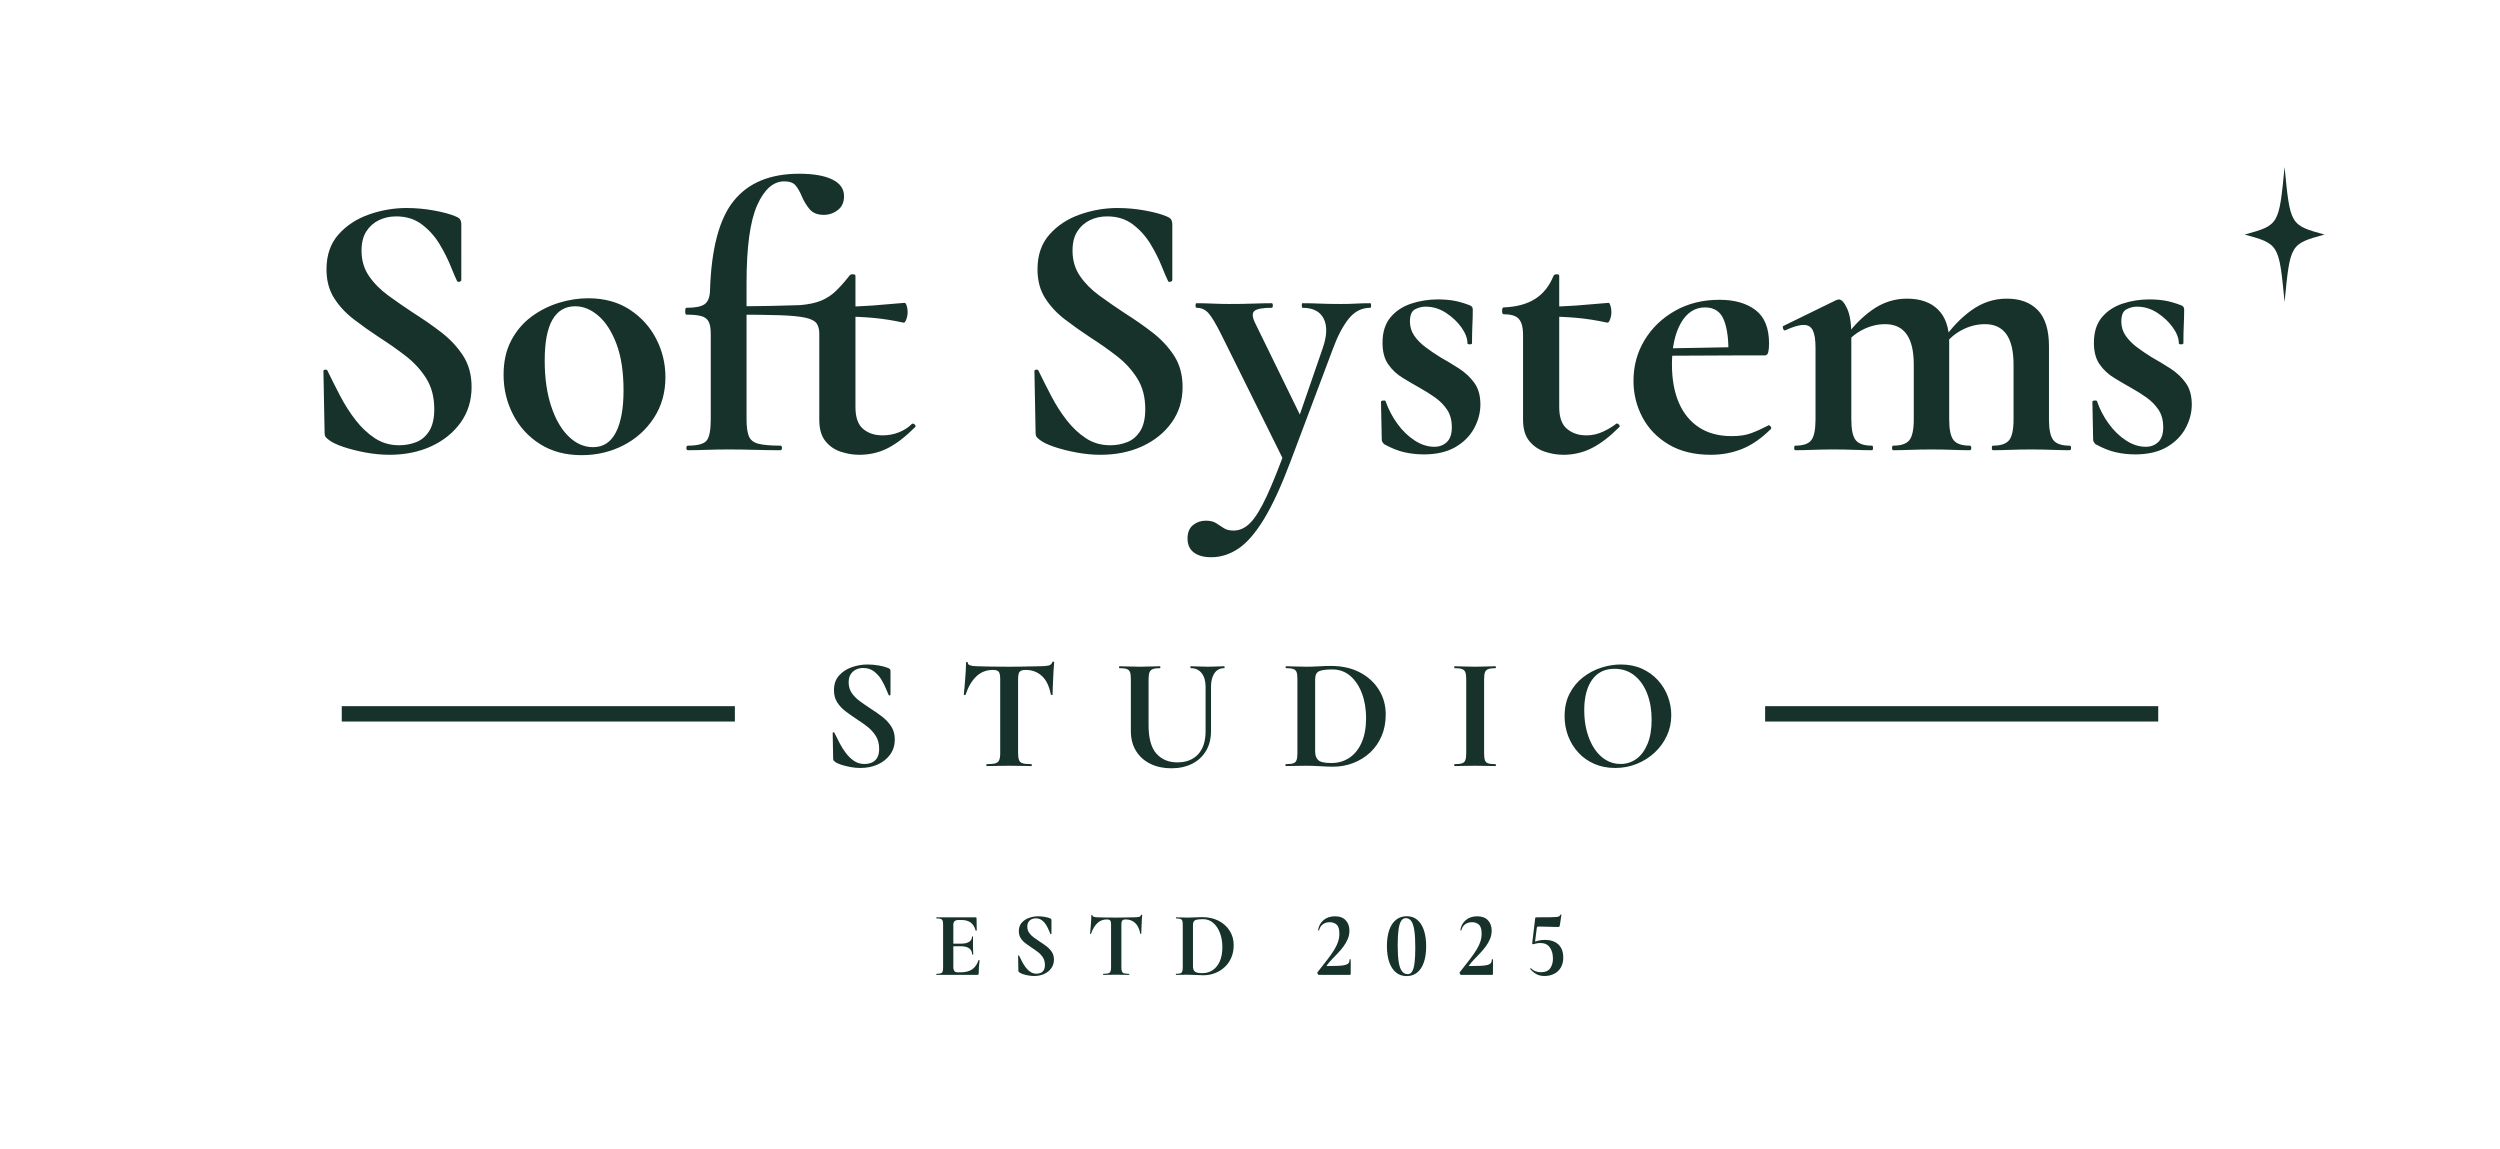
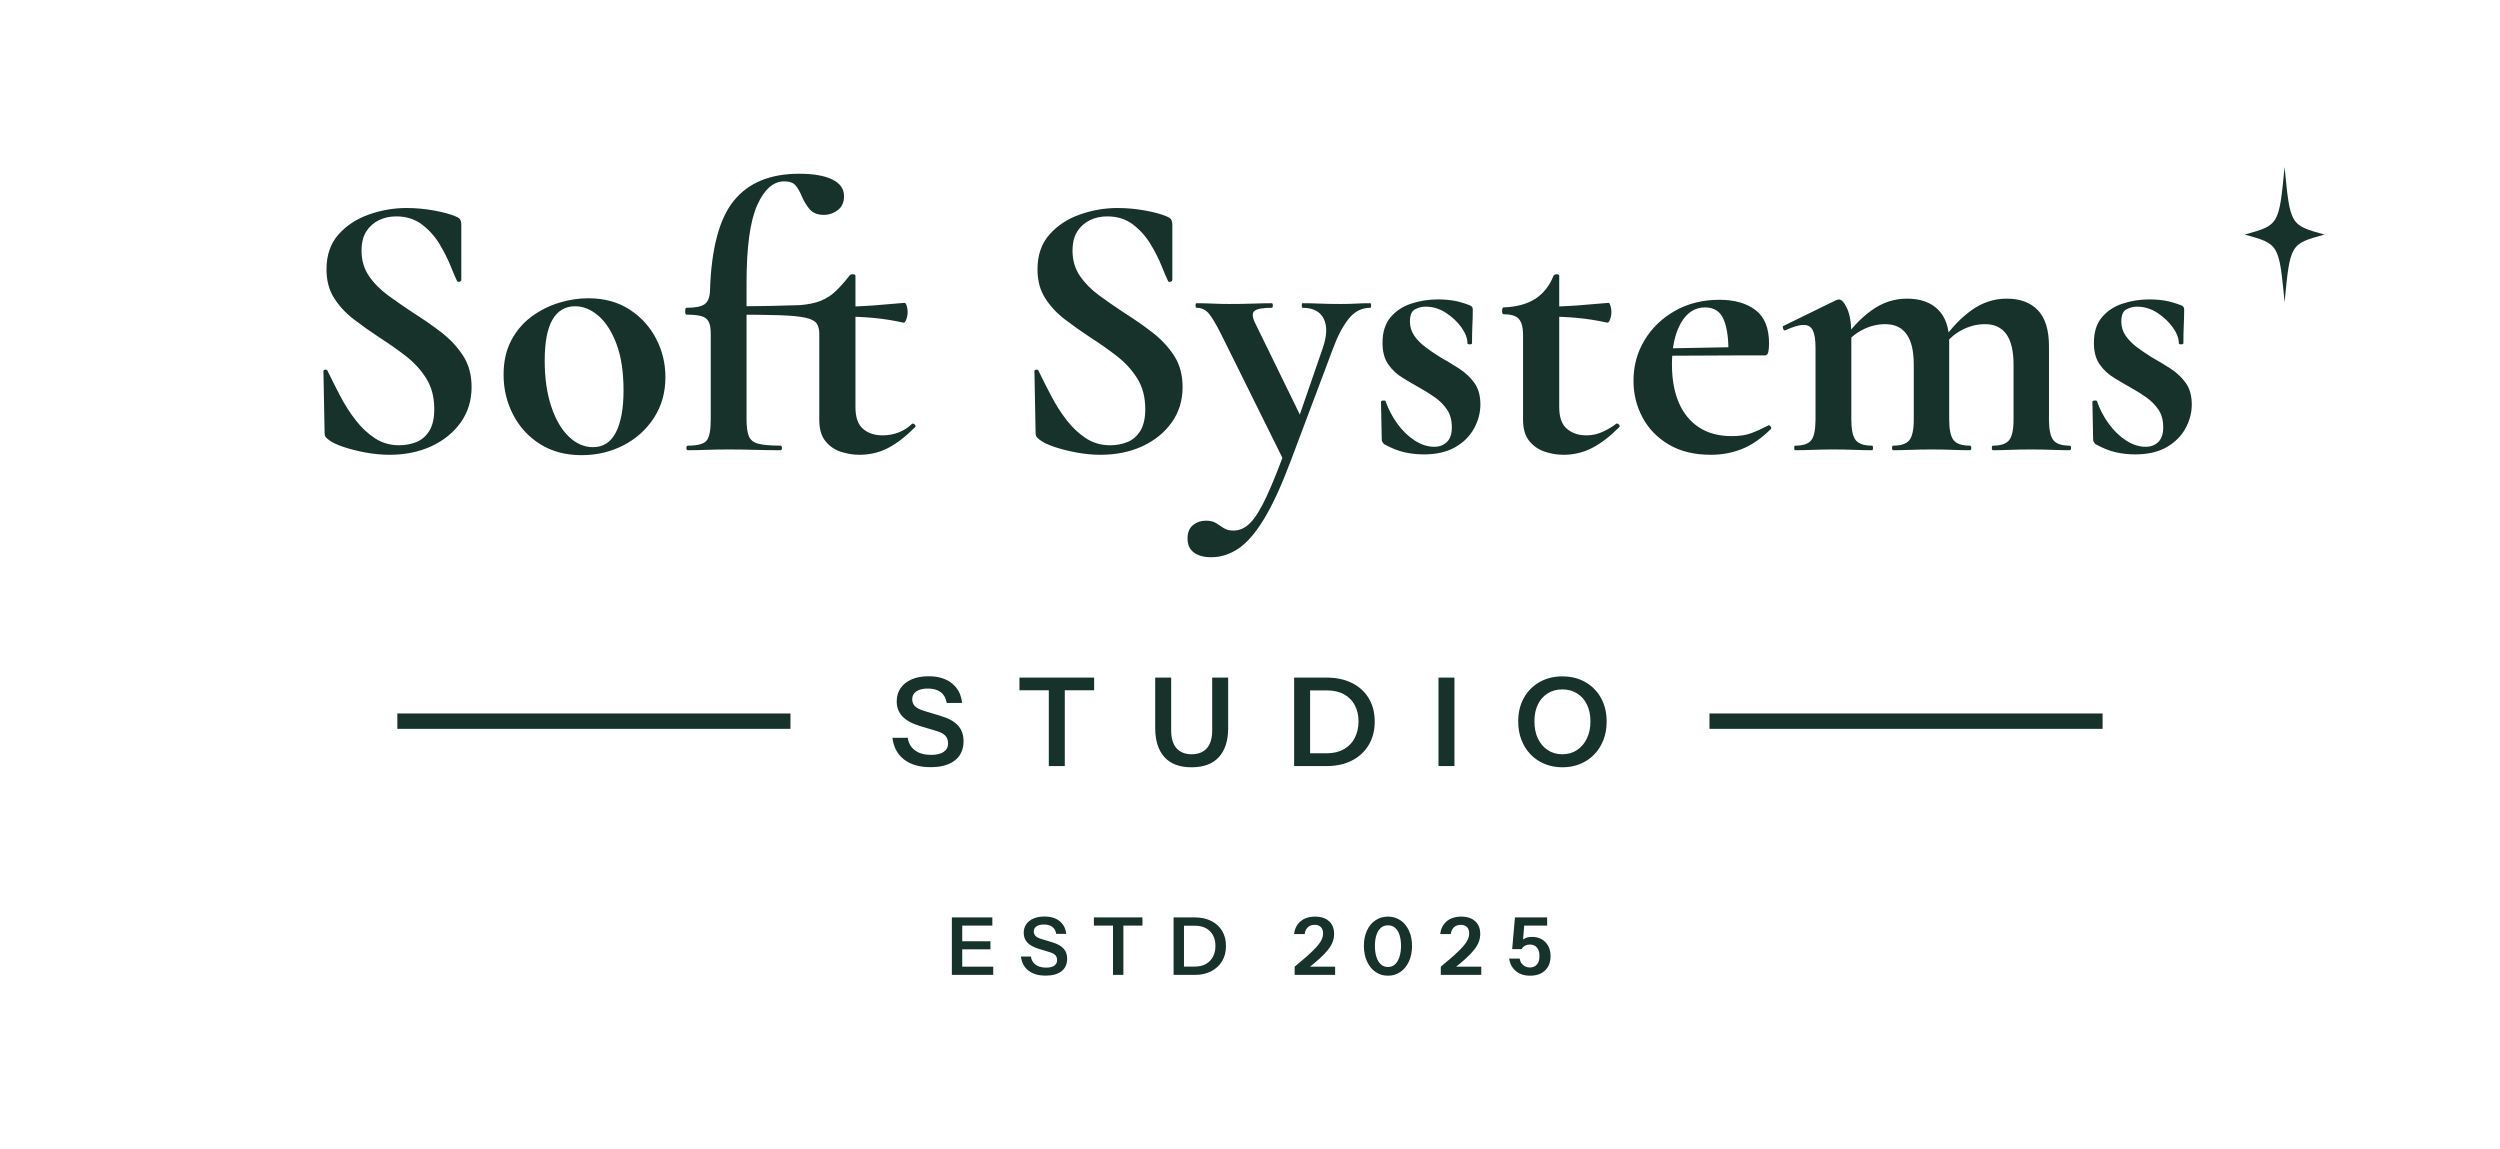
<svg xmlns="http://www.w3.org/2000/svg" viewBox="0 0 407.01 186.57" width="407" height="187" role="img" aria-label="Soft Systems Studio, established 2025">
  <path transform="translate(48.07 73.08)" d="M10.788 -32.488Q10.788 -30.132 11.997 -28.365Q13.206 -26.598 15.159 -25.172Q17.112 -23.746 19.282 -22.32Q21.638 -20.832 23.777 -19.189Q25.916 -17.546 27.311 -15.407Q28.706 -13.268 28.706 -10.292Q28.706 -7.006 26.939 -4.526Q25.172 -2.046 22.165 -0.651Q19.158 0.744 15.314 0.744Q13.454 0.744 11.439 0.372Q9.424 0.0 7.781 -0.558Q6.138 -1.116 5.394 -1.736Q5.146 -1.922 4.96 -2.139Q4.774 -2.356 4.774 -2.914L4.588 -12.772Q4.526 -13.082 4.867 -13.113Q5.208 -13.144 5.27 -12.896Q6.2 -10.974 7.316 -8.835Q8.432 -6.696 9.827 -4.898Q11.222 -3.1 12.958 -1.953Q14.694 -0.806 16.926 -0.806Q18.352 -0.806 19.654 -1.302Q20.956 -1.798 21.793 -3.1Q22.63 -4.402 22.63 -6.696Q22.63 -9.61 21.328 -11.687Q20.026 -13.764 17.98 -15.345Q15.934 -16.926 13.702 -18.352Q11.532 -19.778 9.548 -21.297Q7.564 -22.816 6.324 -24.769Q5.084 -26.722 5.084 -29.45Q5.084 -32.922 7.037 -35.123Q8.99 -37.324 11.997 -38.378Q15.004 -39.432 18.104 -39.432Q20.336 -39.432 22.568 -39.029Q24.8 -38.626 26.102 -38.068Q26.722 -37.82 26.877 -37.51Q27.032 -37.2 27.032 -36.828V-27.714Q27.032 -27.528 26.753 -27.435Q26.474 -27.342 26.35 -27.528Q25.978 -28.272 25.296 -29.977Q24.614 -31.682 23.498 -33.542Q22.382 -35.402 20.646 -36.735Q18.91 -38.068 16.43 -38.068Q14.88 -38.068 13.609 -37.448Q12.338 -36.828 11.563 -35.619Q10.788 -34.41 10.788 -32.488ZM46.624 0.806Q42.718 0.806 39.866 -0.992Q37.014 -2.79 35.464 -5.797Q33.914 -8.804 33.914 -12.276Q33.914 -15.5 35.154 -17.856Q36.394 -20.212 38.44 -21.731Q40.486 -23.25 42.904 -23.994Q45.322 -24.738 47.678 -24.738Q51.646 -24.738 54.467 -22.878Q57.288 -21.018 58.776 -18.104Q60.264 -15.19 60.264 -11.904Q60.264 -8.122 58.373 -5.239Q56.482 -2.356 53.382 -0.775Q50.282 0.806 46.624 0.806ZM48.484 -0.496Q50.964 -0.496 52.204 -2.914Q53.444 -5.332 53.444 -9.734Q53.444 -14.26 52.297 -17.298Q51.15 -20.336 49.352 -21.886Q47.554 -23.436 45.57 -23.436Q43.152 -23.436 41.881 -21.266Q40.61 -19.096 40.61 -14.57Q40.61 -10.354 41.664 -7.161Q42.718 -3.968 44.516 -2.232Q46.314 -0.496 48.484 -0.496ZM63.922 0.0Q63.674 0.0 63.674 -0.372Q63.674 -0.744 63.922 -0.744Q66.278 -0.744 66.96 -1.55Q67.642 -2.356 67.642 -5.022V-18.972Q67.642 -20.336 67.27 -20.987Q66.898 -21.638 66.03 -21.855Q65.162 -22.072 63.674 -22.072Q63.488 -22.072 63.488 -22.63Q63.488 -23.188 63.674 -23.188Q65.844 -23.188 66.65 -23.777Q67.456 -24.366 67.518 -25.916Q67.828 -36.208 71.393 -40.61Q74.958 -45.012 82.026 -45.012Q85.498 -45.012 87.42 -44.082Q89.342 -43.152 89.342 -41.354Q89.342 -39.866 88.319 -39.091Q87.296 -38.316 86.056 -38.316Q84.506 -38.316 83.731 -39.246Q82.956 -40.176 82.46 -41.354Q82.026 -42.408 81.468 -43.09Q80.91 -43.772 79.608 -43.772Q76.942 -43.772 75.206 -39.897Q73.47 -36.022 73.47 -27.218V-5.022Q73.47 -3.224 73.842 -2.294Q74.214 -1.364 75.392 -1.054Q76.57 -0.744 78.988 -0.744Q79.236 -0.744 79.236 -0.372Q79.236 0.0 78.988 0.0Q76.818 0.0 74.741 -0.062Q72.664 -0.124 70.494 -0.124Q68.696 -0.124 66.991 -0.062Q65.286 0.0 63.922 0.0ZM91.822 0.744Q90.334 0.744 88.815 0.248Q87.296 -0.248 86.304 -1.488Q85.312 -2.728 85.312 -4.96V-18.972Q85.312 -20.026 84.878 -20.646Q84.444 -21.266 83.049 -21.576Q81.654 -21.886 78.833 -21.979Q76.012 -22.072 71.238 -22.072V-23.436Q74.524 -23.436 77.593 -23.498Q80.662 -23.56 82.212 -23.622Q84.32 -23.808 85.653 -24.366Q86.986 -24.924 88.04 -25.947Q89.094 -26.97 90.21 -28.396Q90.334 -28.644 90.768 -28.644Q91.202 -28.644 91.202 -28.396V-7.006Q91.202 -4.526 92.442 -3.472Q93.682 -2.418 95.604 -2.418Q97.03 -2.418 98.27 -2.914Q99.51 -3.41 100.316 -4.216Q100.564 -4.464 100.843 -4.185Q101.122 -3.906 100.874 -3.72Q98.58 -1.426 96.472 -0.341Q94.364 0.744 91.822 0.744ZM99.014 -20.77Q96.472 -21.328 94.085 -21.545Q91.698 -21.762 89.032 -21.762V-23.374Q91.574 -23.374 94.023 -23.56Q96.472 -23.746 99.2 -23.994Q99.386 -23.994 99.541 -23.529Q99.696 -23.064 99.696 -22.506Q99.696 -21.886 99.479 -21.297Q99.262 -20.708 99.014 -20.77ZM126.542 -32.488Q126.542 -30.132 127.751 -28.365Q128.96 -26.598 130.913 -25.172Q132.866 -23.746 135.036 -22.32Q137.392 -20.832 139.531 -19.189Q141.67 -17.546 143.065 -15.407Q144.46 -13.268 144.46 -10.292Q144.46 -7.006 142.693 -4.526Q140.926 -2.046 137.919 -0.651Q134.912 0.744 131.068 0.744Q129.208 0.744 127.193 0.372Q125.178 0.0 123.535 -0.558Q121.892 -1.116 121.148 -1.736Q120.9 -1.922 120.714 -2.139Q120.528 -2.356 120.528 -2.914L120.342 -12.772Q120.28 -13.082 120.621 -13.113Q120.962 -13.144 121.024 -12.896Q121.954 -10.974 123.07 -8.835Q124.186 -6.696 125.581 -4.898Q126.976 -3.1 128.712 -1.953Q130.448 -0.806 132.68 -0.806Q134.106 -0.806 135.408 -1.302Q136.71 -1.798 137.547 -3.1Q138.384 -4.402 138.384 -6.696Q138.384 -9.61 137.082 -11.687Q135.78 -13.764 133.734 -15.345Q131.688 -16.926 129.456 -18.352Q127.286 -19.778 125.302 -21.297Q123.318 -22.816 122.078 -24.769Q120.838 -26.722 120.838 -29.45Q120.838 -32.922 122.791 -35.123Q124.744 -37.324 127.751 -38.378Q130.758 -39.432 133.858 -39.432Q136.09 -39.432 138.322 -39.029Q140.554 -38.626 141.856 -38.068Q142.476 -37.82 142.631 -37.51Q142.786 -37.2 142.786 -36.828V-27.714Q142.786 -27.528 142.507 -27.435Q142.228 -27.342 142.104 -27.528Q141.732 -28.272 141.05 -29.977Q140.368 -31.682 139.252 -33.542Q138.136 -35.402 136.4 -36.735Q134.664 -38.068 132.184 -38.068Q130.634 -38.068 129.363 -37.448Q128.092 -36.828 127.317 -35.619Q126.542 -34.41 126.542 -32.488ZM175.026 -23.932Q175.15 -23.932 175.15 -23.56Q175.15 -23.188 175.026 -23.188Q172.918 -23.188 171.492 -21.39Q170.066 -19.592 168.95 -16.554L162.068 1.736Q159.836 7.688 157.759 11.129Q155.682 14.57 153.574 15.996Q151.466 17.422 149.11 17.422Q147.312 17.422 146.289 16.647Q145.266 15.872 145.266 14.384Q145.266 12.896 146.165 12.183Q147.064 11.47 148.242 11.47Q149.296 11.47 149.916 11.873Q150.536 12.276 151.156 12.679Q151.776 13.082 152.768 13.082Q154.256 13.082 155.496 11.811Q156.736 10.54 158.162 7.471Q159.588 4.402 161.51 -0.93L161.324 2.48L150.784 -18.786Q149.42 -21.514 148.645 -22.351Q147.87 -23.188 146.754 -23.188Q146.568 -23.188 146.568 -23.56Q146.568 -23.932 146.754 -23.932Q147.994 -23.932 149.389 -23.87Q150.784 -23.808 152.024 -23.808Q154.256 -23.808 155.93 -23.87Q157.604 -23.932 158.968 -23.932Q159.154 -23.932 159.154 -23.56Q159.154 -23.188 158.968 -23.188Q156.798 -23.188 156.178 -22.692Q155.558 -22.196 156.24 -20.77L164.114 -4.65L161.882 -0.992L167.276 -16.616Q168.33 -19.654 167.431 -21.421Q166.532 -23.188 163.99 -23.188Q163.866 -23.188 163.866 -23.56Q163.866 -23.932 163.99 -23.932Q165.478 -23.932 166.811 -23.87Q168.144 -23.808 170.252 -23.808Q171.74 -23.808 172.701 -23.87Q173.662 -23.932 175.026 -23.932ZM181.474 -20.956Q181.474 -19.654 182.187 -18.631Q182.9 -17.608 184.016 -16.771Q185.132 -15.934 186.434 -15.128Q187.984 -14.26 189.472 -13.299Q190.96 -12.338 191.952 -10.974Q192.944 -9.61 192.944 -7.44Q192.944 -5.456 191.921 -3.565Q190.898 -1.674 188.852 -0.496Q186.806 0.682 183.706 0.682Q182.156 0.682 180.606 0.341Q179.056 0.0 177.258 -0.992Q177.134 -1.116 177.01 -1.302Q176.886 -1.488 176.886 -1.736L176.762 -7.874Q176.762 -8.06 177.103 -8.091Q177.444 -8.122 177.506 -7.998Q178.188 -6.014 179.428 -4.309Q180.668 -2.604 182.249 -1.581Q183.83 -0.558 185.442 -0.558Q186.682 -0.558 187.488 -1.333Q188.294 -2.108 188.294 -3.72Q188.294 -5.456 187.519 -6.603Q186.744 -7.75 185.566 -8.587Q184.388 -9.424 183.148 -10.106Q181.722 -10.912 180.296 -11.78Q178.87 -12.648 177.94 -13.981Q177.01 -15.314 177.01 -17.484Q177.01 -20.088 178.312 -21.638Q179.614 -23.188 181.691 -23.87Q183.768 -24.552 186.0 -24.552Q187.364 -24.552 188.511 -24.366Q189.658 -24.18 191.146 -23.622Q191.704 -23.436 191.704 -22.94Q191.704 -21.7 191.642 -20.367Q191.58 -19.034 191.58 -17.422Q191.58 -17.236 191.208 -17.236Q190.836 -17.236 190.836 -17.422Q190.836 -18.6 189.875 -19.964Q188.914 -21.328 187.364 -22.351Q185.814 -23.374 184.016 -23.374Q183.148 -23.374 182.311 -22.94Q181.474 -22.506 181.474 -20.956ZM206.46 0.744Q204.972 0.744 203.453 0.248Q201.934 -0.248 200.911 -1.488Q199.888 -2.728 199.888 -4.96V-18.724Q199.888 -20.026 199.578 -20.77Q199.268 -21.514 198.586 -21.824Q197.904 -22.134 196.726 -22.134Q196.478 -22.134 196.478 -22.692Q196.478 -23.25 196.726 -23.25Q199.888 -23.374 201.872 -24.645Q203.856 -25.916 204.848 -28.396Q204.972 -28.644 205.375 -28.644Q205.778 -28.644 205.778 -28.396V-7.006Q205.778 -4.526 207.049 -3.472Q208.32 -2.418 210.18 -2.418Q211.606 -2.418 212.877 -3.007Q214.148 -3.596 215.016 -4.278Q215.202 -4.464 215.481 -4.185Q215.76 -3.906 215.512 -3.72Q213.218 -1.426 211.079 -0.341Q208.94 0.744 206.46 0.744ZM213.59 -20.77Q211.048 -21.328 208.661 -21.545Q206.274 -21.762 203.608 -21.762V-23.374Q206.15 -23.374 208.599 -23.56Q211.048 -23.746 213.838 -23.994Q213.962 -23.994 214.117 -23.529Q214.272 -23.064 214.272 -22.506Q214.272 -21.886 214.055 -21.297Q213.838 -20.708 213.59 -20.77ZM230.454 0.744Q226.424 0.744 223.603 -0.93Q220.782 -2.604 219.325 -5.363Q217.868 -8.122 217.868 -11.284Q217.868 -14.942 219.666 -17.918Q221.464 -20.894 224.626 -22.692Q227.788 -24.49 231.88 -24.49Q235.538 -24.49 237.739 -22.816Q239.94 -21.142 239.94 -17.36Q239.94 -16.554 239.816 -15.996Q239.692 -15.438 239.258 -15.438H233.306Q233.43 -18.972 232.624 -21.111Q231.818 -23.25 229.524 -23.25Q227.044 -23.25 225.587 -20.708Q224.13 -18.166 224.13 -13.95Q224.13 -10.354 225.246 -7.75Q226.362 -5.146 228.532 -3.72Q230.702 -2.294 233.864 -2.294Q235.724 -2.294 236.995 -2.759Q238.266 -3.224 239.816 -4.03Q239.94 -4.154 240.157 -3.906Q240.374 -3.658 240.25 -3.472Q237.956 -1.178 235.569 -0.217Q233.182 0.744 230.454 0.744ZM221.96 -15.376 221.898 -16.554 235.476 -16.802V-15.438ZM276.396 0.0Q276.21 0.0 276.21 -0.372Q276.21 -0.744 276.396 -0.744Q278.318 -0.744 279.031 -1.643Q279.744 -2.542 279.744 -5.022V-13.95Q279.744 -20.522 275.094 -20.522Q273.172 -20.522 271.374 -19.592Q269.576 -18.662 268.46 -17.05L268.15 -17.794Q270.258 -20.894 272.893 -22.785Q275.528 -24.676 278.628 -24.676Q281.914 -24.676 283.712 -22.785Q285.51 -20.894 285.51 -16.926V-5.022Q285.51 -2.542 286.223 -1.643Q286.936 -0.744 288.858 -0.744Q289.106 -0.744 289.106 -0.372Q289.106 0.0 288.858 0.0Q287.618 0.0 286.006 -0.062Q284.394 -0.124 282.596 -0.124Q280.86 -0.124 279.248 -0.062Q277.636 0.0 276.396 0.0ZM260.152 0.0Q259.966 0.0 259.966 -0.372Q259.966 -0.744 260.152 -0.744Q262.074 -0.744 262.787 -1.643Q263.5 -2.542 263.5 -5.022V-13.95Q263.5 -20.522 258.85 -20.522Q256.928 -20.522 255.13 -19.592Q253.332 -18.662 252.216 -17.05L251.906 -17.794Q254.014 -20.894 256.649 -22.785Q259.284 -24.676 262.384 -24.676Q265.67 -24.676 267.468 -22.878Q269.266 -21.08 269.266 -17.608V-5.022Q269.266 -2.542 269.979 -1.643Q270.692 -0.744 272.614 -0.744Q272.862 -0.744 272.862 -0.372Q272.862 0.0 272.614 0.0Q271.374 0.0 269.762 -0.062Q268.15 -0.124 266.352 -0.124Q264.616 -0.124 263.004 -0.062Q261.392 0.0 260.152 0.0ZM244.218 0.0Q244.032 0.0 244.032 -0.372Q244.032 -0.744 244.218 -0.744Q246.14 -0.744 246.822 -1.643Q247.504 -2.542 247.504 -5.022V-16.678Q247.504 -18.6 247.07 -19.499Q246.636 -20.398 245.582 -20.398Q245.024 -20.398 244.28 -20.181Q243.536 -19.964 242.606 -19.53Q242.358 -19.406 242.234 -19.778Q242.11 -20.15 242.234 -20.212L250.852 -24.428Q251.224 -24.552 251.286 -24.552Q251.968 -24.552 252.65 -23.064Q253.332 -21.576 253.332 -18.786V-5.022Q253.332 -2.542 254.045 -1.643Q254.758 -0.744 256.68 -0.744Q256.866 -0.744 256.866 -0.372Q256.866 0.0 256.68 0.0Q255.44 0.0 253.828 -0.062Q252.216 -0.124 250.418 -0.124Q248.682 -0.124 247.07 -0.062Q245.458 0.0 244.218 0.0ZM297.29 -20.956Q297.29 -19.654 298.003 -18.631Q298.716 -17.608 299.832 -16.771Q300.948 -15.934 302.25 -15.128Q303.8 -14.26 305.288 -13.299Q306.776 -12.338 307.768 -10.974Q308.76 -9.61 308.76 -7.44Q308.76 -5.456 307.737 -3.565Q306.714 -1.674 304.668 -0.496Q302.622 0.682 299.522 0.682Q297.972 0.682 296.422 0.341Q294.872 0.0 293.074 -0.992Q292.95 -1.116 292.826 -1.302Q292.702 -1.488 292.702 -1.736L292.578 -7.874Q292.578 -8.06 292.919 -8.091Q293.26 -8.122 293.322 -7.998Q294.004 -6.014 295.244 -4.309Q296.484 -2.604 298.065 -1.581Q299.646 -0.558 301.258 -0.558Q302.498 -0.558 303.304 -1.333Q304.11 -2.108 304.11 -3.72Q304.11 -5.456 303.335 -6.603Q302.56 -7.75 301.382 -8.587Q300.204 -9.424 298.964 -10.106Q297.538 -10.912 296.112 -11.78Q294.686 -12.648 293.756 -13.981Q292.826 -15.314 292.826 -17.484Q292.826 -20.088 294.128 -21.638Q295.43 -23.188 297.507 -23.87Q299.584 -24.552 301.816 -24.552Q303.18 -24.552 304.327 -24.366Q305.474 -24.18 306.962 -23.622Q307.52 -23.436 307.52 -22.94Q307.52 -21.7 307.458 -20.367Q307.396 -19.034 307.396 -17.422Q307.396 -17.236 307.024 -17.236Q306.652 -17.236 306.652 -17.422Q306.652 -18.6 305.691 -19.964Q304.73 -21.328 303.18 -22.351Q301.63 -23.374 299.832 -23.374Q298.964 -23.374 298.127 -22.94Q297.29 -22.506 297.29 -20.956Z" fill="#17312B" />
  <path class="sparkle" fill="#17312B" d="M371.94,26.97 C372.85,36.43 372.85,36.43 378.44,37.97 C372.85,39.51 372.85,39.51 371.94,48.97 C371.03,39.51 371.03,39.51 365.44,37.97 C371.03,36.43 371.03,36.43 371.94,26.97 Z" />
-   <path transform="translate(133.64 124.50)" d="M4.524 -13.624Q4.524 -12.636 5.031 -11.895Q5.538 -11.154 6.357 -10.556Q7.176 -9.958 8.086 -9.36Q9.074 -8.736 9.971 -8.047Q10.868 -7.358 11.453 -6.461Q12.038 -5.564 12.038 -4.316Q12.038 -2.938 11.297 -1.898Q10.556 -0.858 9.295 -0.273Q8.034 0.312 6.422 0.312Q5.642 0.312 4.797 0.156Q3.952 0.0 3.263 -0.234Q2.574 -0.468 2.262 -0.728Q2.158 -0.806 2.08 -0.897Q2.002 -0.988 2.002 -1.222L1.924 -5.356Q1.898 -5.486 2.041 -5.499Q2.184 -5.512 2.21 -5.408Q2.6 -4.602 3.068 -3.705Q3.536 -2.808 4.121 -2.054Q4.706 -1.3 5.434 -0.819Q6.162 -0.338 7.098 -0.338Q7.696 -0.338 8.242 -0.546Q8.788 -0.754 9.139 -1.3Q9.49 -1.846 9.49 -2.808Q9.49 -4.03 8.944 -4.901Q8.398 -5.772 7.54 -6.435Q6.682 -7.098 5.746 -7.696Q4.836 -8.294 4.004 -8.931Q3.172 -9.568 2.652 -10.387Q2.132 -11.206 2.132 -12.35Q2.132 -13.806 2.951 -14.729Q3.77 -15.652 5.031 -16.094Q6.292 -16.536 7.592 -16.536Q8.528 -16.536 9.464 -16.367Q10.4 -16.198 10.946 -15.964Q11.206 -15.86 11.271 -15.73Q11.336 -15.6 11.336 -15.444V-11.622Q11.336 -11.544 11.219 -11.505Q11.102 -11.466 11.05 -11.544Q10.894 -11.856 10.608 -12.571Q10.322 -13.286 9.854 -14.066Q9.386 -14.846 8.658 -15.405Q7.93 -15.964 6.89 -15.964Q6.24 -15.964 5.707 -15.704Q5.174 -15.444 4.849 -14.937Q4.524 -14.43 4.524 -13.624ZM28.002 -15.652Q26.416 -15.652 25.311 -14.599Q24.206 -13.546 23.556 -11.622Q23.53 -11.544 23.4 -11.557Q23.27 -11.57 23.27 -11.648Q23.322 -12.012 23.374 -12.675Q23.426 -13.338 23.491 -14.118Q23.556 -14.898 23.595 -15.626Q23.634 -16.354 23.634 -16.822Q23.634 -16.952 23.777 -16.952Q23.92 -16.952 23.92 -16.822Q23.92 -16.562 24.193 -16.445Q24.466 -16.328 24.817 -16.289Q25.168 -16.25 25.402 -16.25Q27.638 -16.172 30.628 -16.172Q32.448 -16.172 33.54 -16.211Q34.632 -16.25 35.646 -16.25Q36.582 -16.25 37.063 -16.367Q37.544 -16.484 37.674 -16.9Q37.7 -17.004 37.843 -17.004Q37.986 -17.004 37.986 -16.9Q37.934 -16.484 37.895 -15.743Q37.856 -15.002 37.817 -14.183Q37.778 -13.364 37.752 -12.675Q37.726 -11.986 37.726 -11.648Q37.726 -11.57 37.596 -11.57Q37.466 -11.57 37.44 -11.648Q37.05 -13.702 35.971 -14.677Q34.892 -15.652 33.358 -15.652Q32.838 -15.652 32.565 -15.509Q32.292 -15.366 32.201 -15.028Q32.11 -14.69 32.11 -14.092V-2.106Q32.11 -1.352 32.266 -0.962Q32.422 -0.572 32.877 -0.442Q33.332 -0.312 34.268 -0.312Q34.346 -0.312 34.346 -0.156Q34.346 0.0 34.268 0.0Q33.54 0.0 32.63 -0.026Q31.72 -0.052 30.628 -0.052Q29.588 -0.052 28.678 -0.026Q27.768 0.0 27.014 0.0Q26.936 0.0 26.936 -0.156Q26.936 -0.312 27.014 -0.312Q27.924 -0.312 28.392 -0.442Q28.86 -0.572 29.029 -0.962Q29.198 -1.352 29.198 -2.106V-14.144Q29.198 -14.716 29.107 -15.041Q29.016 -15.366 28.756 -15.509Q28.496 -15.652 28.002 -15.652ZM62.634 -12.922Q62.634 -14.3 61.997 -15.119Q61.36 -15.938 60.216 -15.938Q60.164 -15.938 60.164 -16.094Q60.164 -16.25 60.216 -16.25Q60.866 -16.25 61.555 -16.211Q62.244 -16.172 63.05 -16.172Q63.752 -16.172 64.428 -16.211Q65.104 -16.25 65.676 -16.25Q65.728 -16.25 65.728 -16.094Q65.728 -15.938 65.676 -15.938Q64.636 -15.938 64.077 -15.119Q63.518 -14.3 63.518 -12.922V-5.694Q63.518 -3.848 62.712 -2.483Q61.906 -1.118 60.45 -0.377Q58.994 0.364 57.044 0.364Q55.146 0.364 53.651 -0.364Q52.156 -1.092 51.311 -2.457Q50.466 -3.822 50.466 -5.746V-14.144Q50.466 -14.898 50.336 -15.275Q50.206 -15.652 49.803 -15.795Q49.4 -15.938 48.62 -15.938Q48.542 -15.938 48.542 -16.094Q48.542 -16.25 48.62 -16.25Q49.296 -16.25 50.128 -16.211Q50.96 -16.172 51.896 -16.172Q52.884 -16.172 53.716 -16.211Q54.548 -16.25 55.198 -16.25Q55.276 -16.25 55.276 -16.094Q55.276 -15.938 55.198 -15.938Q54.418 -15.938 54.028 -15.782Q53.638 -15.626 53.495 -15.236Q53.352 -14.846 53.352 -14.092V-6.656Q53.352 -3.458 54.626 -2.028Q55.9 -0.598 58.032 -0.598Q60.19 -0.598 61.412 -1.911Q62.634 -3.224 62.634 -5.668ZM83.382 0.104Q82.55 0.104 81.302 0.026Q80.054 -0.052 79.014 -0.052Q78.078 -0.052 77.22 -0.026Q76.362 0.0 75.686 0.0Q75.634 0.0 75.634 -0.156Q75.634 -0.312 75.686 -0.312Q76.492 -0.312 76.895 -0.442Q77.298 -0.572 77.441 -0.962Q77.584 -1.352 77.584 -2.106V-14.144Q77.584 -14.898 77.454 -15.275Q77.324 -15.652 76.921 -15.795Q76.518 -15.938 75.738 -15.938Q75.66 -15.938 75.66 -16.094Q75.66 -16.25 75.738 -16.25Q76.414 -16.25 77.246 -16.211Q78.078 -16.172 79.04 -16.172Q79.976 -16.172 81.094 -16.237Q82.212 -16.302 83.018 -16.302Q85.722 -16.302 87.724 -15.262Q89.726 -14.222 90.844 -12.428Q91.962 -10.634 91.962 -8.398Q91.962 -6.448 91.286 -4.875Q90.61 -3.302 89.414 -2.197Q88.218 -1.092 86.671 -0.494Q85.124 0.104 83.382 0.104ZM83.122 -0.494Q84.76 -0.494 86.034 -1.339Q87.308 -2.184 88.036 -3.822Q88.764 -5.46 88.764 -7.826Q88.764 -10.036 88.088 -11.83Q87.412 -13.624 86.19 -14.677Q84.968 -15.73 83.278 -15.73Q81.77 -15.73 81.12 -15.444Q80.47 -15.158 80.47 -14.092V-2.392Q80.47 -1.43 80.977 -0.962Q81.484 -0.494 83.122 -0.494ZM107.978 -2.106Q107.978 -1.352 108.108 -0.962Q108.238 -0.572 108.628 -0.442Q109.018 -0.312 109.824 -0.312Q109.902 -0.312 109.902 -0.156Q109.902 0.0 109.824 0.0Q109.148 0.0 108.316 -0.026Q107.484 -0.052 106.496 -0.052Q105.56 -0.052 104.702 -0.026Q103.844 0.0 103.168 0.0Q103.116 0.0 103.116 -0.156Q103.116 -0.312 103.168 -0.312Q103.974 -0.312 104.377 -0.442Q104.78 -0.572 104.923 -0.962Q105.066 -1.352 105.066 -2.106V-14.144Q105.066 -14.898 104.923 -15.275Q104.78 -15.652 104.377 -15.795Q103.974 -15.938 103.168 -15.938Q103.116 -15.938 103.116 -16.094Q103.116 -16.25 103.168 -16.25Q103.844 -16.25 104.702 -16.211Q105.56 -16.172 106.496 -16.172Q107.484 -16.172 108.329 -16.211Q109.174 -16.25 109.824 -16.25Q109.902 -16.25 109.902 -16.094Q109.902 -15.938 109.824 -15.938Q109.044 -15.938 108.641 -15.782Q108.238 -15.626 108.108 -15.236Q107.978 -14.846 107.978 -14.092ZM129.324 0.312Q127.452 0.312 125.931 -0.351Q124.41 -1.014 123.331 -2.184Q122.252 -3.354 121.667 -4.875Q121.082 -6.396 121.082 -8.112Q121.082 -10.218 121.901 -11.804Q122.72 -13.39 124.072 -14.443Q125.424 -15.496 127.036 -16.016Q128.648 -16.536 130.234 -16.536Q132.158 -16.536 133.679 -15.847Q135.2 -15.158 136.266 -13.988Q137.332 -12.818 137.891 -11.336Q138.45 -9.854 138.45 -8.294Q138.45 -6.474 137.722 -4.914Q136.994 -3.354 135.733 -2.184Q134.472 -1.014 132.821 -0.351Q131.17 0.312 129.324 0.312ZM130.182 -0.338Q131.638 -0.338 132.782 -1.17Q133.926 -2.002 134.589 -3.614Q135.252 -5.226 135.252 -7.54Q135.252 -9.932 134.524 -11.804Q133.796 -13.676 132.444 -14.755Q131.092 -15.834 129.194 -15.834Q126.828 -15.834 125.554 -14.04Q124.28 -12.246 124.28 -9.074Q124.28 -7.176 124.722 -5.577Q125.164 -3.978 125.957 -2.795Q126.75 -1.612 127.829 -0.975Q128.908 -0.338 130.182 -0.338Z" fill="#17312B" />
-   <rect x="55.64" y="114.75" width="64" height="2.5" fill="#17312B" />
-   <rect x="287.37" y="114.75" width="64" height="2.5" fill="#17312B" />
-   <path transform="translate(151.86 158.50)" d="M7.245 0.0H0.615Q0.57 0.0 0.57 -0.09Q0.57 -0.18 0.615 -0.18Q1.08 -0.18 1.305 -0.255Q1.53 -0.33 1.605 -0.555Q1.68 -0.78 1.68 -1.215V-8.16Q1.68 -8.595 1.605 -8.812Q1.53 -9.03 1.305 -9.113Q1.08 -9.195 0.615 -9.195Q0.57 -9.195 0.57 -9.285Q0.57 -9.375 0.615 -9.375H6.975Q7.125 -9.375 7.125 -9.24L7.155 -7.245Q7.155 -7.215 7.08 -7.2Q7.005 -7.185 6.975 -7.23Q6.735 -8.115 6.165 -8.527Q5.595 -8.94 4.665 -8.94H4.215Q3.915 -8.94 3.72 -8.857Q3.525 -8.775 3.435 -8.595Q3.345 -8.415 3.345 -8.145V-1.275Q3.345 -0.99 3.42 -0.795Q3.495 -0.6 3.645 -0.51Q3.795 -0.42 4.035 -0.42H4.53Q5.7 -0.42 6.405 -0.9Q7.11 -1.38 7.44 -2.385Q7.455 -2.43 7.537 -2.407Q7.62 -2.385 7.62 -2.355Q7.56 -1.92 7.515 -1.327Q7.47 -0.735 7.47 -0.225Q7.47 0.0 7.245 0.0ZM6.405 -3.345Q6.405 -3.96 5.94 -4.312Q5.475 -4.665 4.575 -4.665H2.55V-5.085H4.59Q5.475 -5.085 5.932 -5.393Q6.39 -5.7 6.39 -6.225Q6.39 -6.27 6.473 -6.27Q6.555 -6.27 6.555 -6.225Q6.555 -5.73 6.547 -5.452Q6.54 -5.175 6.54 -4.875Q6.54 -4.5 6.562 -4.14Q6.585 -3.78 6.585 -3.345Q6.585 -3.315 6.495 -3.315Q6.405 -3.315 6.405 -3.345ZM15.39 -7.86Q15.39 -7.29 15.682 -6.862Q15.975 -6.435 16.447 -6.09Q16.92 -5.745 17.445 -5.4Q18.015 -5.04 18.532 -4.643Q19.05 -4.245 19.387 -3.728Q19.725 -3.21 19.725 -2.49Q19.725 -1.695 19.297 -1.095Q18.87 -0.495 18.142 -0.158Q17.415 0.18 16.485 0.18Q16.035 0.18 15.547 0.09Q15.06 0.0 14.662 -0.135Q14.265 -0.27 14.085 -0.42Q14.025 -0.465 13.98 -0.517Q13.935 -0.57 13.935 -0.705L13.89 -3.09Q13.875 -3.165 13.957 -3.172Q14.04 -3.18 14.055 -3.12Q14.28 -2.655 14.55 -2.137Q14.82 -1.62 15.157 -1.185Q15.495 -0.75 15.915 -0.473Q16.335 -0.195 16.875 -0.195Q17.22 -0.195 17.535 -0.315Q17.85 -0.435 18.052 -0.75Q18.255 -1.065 18.255 -1.62Q18.255 -2.325 17.94 -2.827Q17.625 -3.33 17.13 -3.712Q16.635 -4.095 16.095 -4.44Q15.57 -4.785 15.09 -5.152Q14.61 -5.52 14.31 -5.992Q14.01 -6.465 14.01 -7.125Q14.01 -7.965 14.482 -8.497Q14.955 -9.03 15.682 -9.285Q16.41 -9.54 17.16 -9.54Q17.7 -9.54 18.24 -9.442Q18.78 -9.345 19.095 -9.21Q19.245 -9.15 19.282 -9.075Q19.32 -9.0 19.32 -8.91V-6.705Q19.32 -6.66 19.252 -6.637Q19.185 -6.615 19.155 -6.66Q19.065 -6.84 18.9 -7.252Q18.735 -7.665 18.465 -8.115Q18.195 -8.565 17.775 -8.887Q17.355 -9.21 16.755 -9.21Q16.38 -9.21 16.072 -9.06Q15.765 -8.91 15.577 -8.617Q15.39 -8.325 15.39 -7.86ZM28.335 -9.03Q27.42 -9.03 26.782 -8.422Q26.145 -7.815 25.77 -6.705Q25.755 -6.66 25.68 -6.668Q25.605 -6.675 25.605 -6.72Q25.635 -6.93 25.665 -7.312Q25.695 -7.695 25.733 -8.145Q25.77 -8.595 25.792 -9.015Q25.815 -9.435 25.815 -9.705Q25.815 -9.78 25.898 -9.78Q25.98 -9.78 25.98 -9.705Q25.98 -9.555 26.137 -9.488Q26.295 -9.42 26.497 -9.398Q26.7 -9.375 26.835 -9.375Q28.125 -9.33 29.85 -9.33Q30.9 -9.33 31.53 -9.352Q32.16 -9.375 32.745 -9.375Q33.285 -9.375 33.562 -9.442Q33.84 -9.51 33.915 -9.75Q33.93 -9.81 34.013 -9.81Q34.095 -9.81 34.095 -9.75Q34.065 -9.51 34.042 -9.082Q34.02 -8.655 33.997 -8.182Q33.975 -7.71 33.96 -7.312Q33.945 -6.915 33.945 -6.72Q33.945 -6.675 33.87 -6.675Q33.795 -6.675 33.78 -6.72Q33.555 -7.905 32.933 -8.467Q32.31 -9.03 31.425 -9.03Q31.125 -9.03 30.968 -8.947Q30.81 -8.865 30.758 -8.67Q30.705 -8.475 30.705 -8.13V-1.215Q30.705 -0.78 30.795 -0.555Q30.885 -0.33 31.147 -0.255Q31.41 -0.18 31.95 -0.18Q31.995 -0.18 31.995 -0.09Q31.995 0.0 31.95 0.0Q31.53 0.0 31.005 -0.015Q30.48 -0.03 29.85 -0.03Q29.25 -0.03 28.725 -0.015Q28.2 0.0 27.765 0.0Q27.72 0.0 27.72 -0.09Q27.72 -0.18 27.765 -0.18Q28.29 -0.18 28.56 -0.255Q28.83 -0.33 28.927 -0.555Q29.025 -0.78 29.025 -1.215V-8.16Q29.025 -8.49 28.972 -8.678Q28.92 -8.865 28.77 -8.947Q28.62 -9.03 28.335 -9.03ZM44.04 0.06Q43.56 0.06 42.84 0.015Q42.12 -0.03 41.52 -0.03Q40.98 -0.03 40.485 -0.015Q39.99 0.0 39.6 0.0Q39.57 0.0 39.57 -0.09Q39.57 -0.18 39.6 -0.18Q40.065 -0.18 40.297 -0.255Q40.53 -0.33 40.612 -0.555Q40.695 -0.78 40.695 -1.215V-8.16Q40.695 -8.595 40.62 -8.812Q40.545 -9.03 40.312 -9.113Q40.08 -9.195 39.63 -9.195Q39.585 -9.195 39.585 -9.285Q39.585 -9.375 39.63 -9.375Q40.02 -9.375 40.5 -9.352Q40.98 -9.33 41.535 -9.33Q42.075 -9.33 42.72 -9.367Q43.365 -9.405 43.83 -9.405Q45.39 -9.405 46.545 -8.805Q47.7 -8.205 48.345 -7.17Q48.99 -6.135 48.99 -4.845Q48.99 -3.72 48.6 -2.812Q48.21 -1.905 47.52 -1.268Q46.83 -0.63 45.938 -0.285Q45.045 0.06 44.04 0.06ZM43.89 -0.285Q44.835 -0.285 45.57 -0.772Q46.305 -1.26 46.725 -2.205Q47.145 -3.15 47.145 -4.515Q47.145 -5.79 46.755 -6.825Q46.365 -7.86 45.66 -8.467Q44.955 -9.075 43.98 -9.075Q43.11 -9.075 42.735 -8.91Q42.36 -8.745 42.36 -8.13V-1.38Q42.36 -0.825 42.653 -0.555Q42.945 -0.285 43.89 -0.285ZM62.82 0.0Q62.76 0.0 62.662 -0.18Q62.565 -0.36 62.625 -0.42Q63.57 -1.62 64.252 -2.505Q64.935 -3.39 65.362 -4.095Q65.79 -4.8 65.992 -5.422Q66.195 -6.045 66.195 -6.705Q66.195 -7.8 65.745 -8.19Q65.295 -8.58 64.65 -8.58Q63.945 -8.58 63.487 -8.227Q63.03 -7.875 62.895 -7.26Q62.88 -7.23 62.797 -7.245Q62.715 -7.26 62.73 -7.305Q62.895 -8.325 63.63 -8.932Q64.365 -9.54 65.475 -9.54Q66.63 -9.54 67.23 -8.887Q67.83 -8.235 67.83 -7.215Q67.83 -6.495 67.567 -5.865Q67.305 -5.235 66.885 -4.657Q66.465 -4.08 65.962 -3.555Q65.46 -3.03 64.98 -2.527Q64.5 -2.025 64.14 -1.545Q64.08 -1.44 64.215 -1.44Q65.355 -1.44 66.075 -1.478Q66.795 -1.515 67.185 -1.627Q67.575 -1.74 67.717 -1.95Q67.86 -2.16 67.86 -2.505Q67.86 -2.55 67.95 -2.55Q68.04 -2.55 68.04 -2.505V-0.165Q68.04 -0.105 68.01 -0.052Q67.98 0.0 67.905 0.0Q67.17 0.0 66.285 0.0Q65.4 0.0 64.5 0.0Q63.6 0.0 62.82 0.0ZM77.145 0.195Q76.14 0.195 75.42 -0.39Q74.7 -0.975 74.317 -2.07Q73.935 -3.165 73.935 -4.695Q73.935 -6.225 74.317 -7.312Q74.7 -8.4 75.427 -8.977Q76.155 -9.555 77.175 -9.555Q78.165 -9.555 78.87 -8.97Q79.575 -8.385 79.95 -7.29Q80.325 -6.195 80.325 -4.65Q80.325 -3.135 79.95 -2.047Q79.575 -0.96 78.862 -0.382Q78.15 0.195 77.145 0.195ZM77.325 -0.12Q77.775 -0.12 78.045 -0.562Q78.315 -1.005 78.435 -1.965Q78.555 -2.925 78.555 -4.47Q78.555 -6.18 78.397 -7.23Q78.24 -8.28 77.903 -8.76Q77.565 -9.24 77.01 -9.24Q76.545 -9.24 76.252 -8.79Q75.96 -8.34 75.825 -7.365Q75.69 -6.39 75.69 -4.8Q75.69 -3.135 75.855 -2.1Q76.02 -1.065 76.387 -0.593Q76.755 -0.12 77.325 -0.12ZM85.98 0.0Q85.92 0.0 85.822 -0.18Q85.725 -0.36 85.785 -0.42Q86.73 -1.62 87.412 -2.505Q88.095 -3.39 88.522 -4.095Q88.95 -4.8 89.152 -5.422Q89.355 -6.045 89.355 -6.705Q89.355 -7.8 88.905 -8.19Q88.455 -8.58 87.81 -8.58Q87.105 -8.58 86.647 -8.227Q86.19 -7.875 86.055 -7.26Q86.04 -7.23 85.957 -7.245Q85.875 -7.26 85.89 -7.305Q86.055 -8.325 86.79 -8.932Q87.525 -9.54 88.635 -9.54Q89.79 -9.54 90.39 -8.887Q90.99 -8.235 90.99 -7.215Q90.99 -6.495 90.727 -5.865Q90.465 -5.235 90.045 -4.657Q89.625 -4.08 89.123 -3.555Q88.62 -3.03 88.14 -2.527Q87.66 -2.025 87.3 -1.545Q87.24 -1.44 87.375 -1.44Q88.515 -1.44 89.235 -1.478Q89.955 -1.515 90.345 -1.627Q90.735 -1.74 90.877 -1.95Q91.02 -2.16 91.02 -2.505Q91.02 -2.55 91.11 -2.55Q91.2 -2.55 91.2 -2.505V-0.165Q91.2 -0.105 91.17 -0.052Q91.14 0.0 91.065 0.0Q90.33 0.0 89.445 0.0Q88.56 0.0 87.66 0.0Q86.76 0.0 85.98 0.0ZM97.74 -4.995Q97.56 -4.995 97.59 -5.175L98.07 -9.195Q98.085 -9.3 98.115 -9.337Q98.145 -9.375 98.265 -9.375Q99.645 -9.375 100.41 -9.383Q101.175 -9.39 101.528 -9.427Q101.88 -9.465 102.0 -9.555Q102.12 -9.645 102.195 -9.81Q102.21 -9.84 102.285 -9.832Q102.36 -9.825 102.345 -9.765L102.09 -8.1Q102.06 -7.92 102.0 -7.86Q101.94 -7.8 101.745 -7.8L98.58 -7.875Q98.385 -7.875 98.34 -7.665L98.025 -5.19ZM97.41 -1.065Q97.71 -0.735 98.145 -0.585Q98.58 -0.435 99.03 -0.435Q100.05 -0.435 100.507 -1.065Q100.965 -1.695 100.965 -2.655Q100.965 -3.765 100.455 -4.477Q99.945 -5.19 98.925 -5.19Q98.46 -5.19 98.145 -5.092Q97.83 -4.995 97.74 -4.995Q97.71 -4.995 97.74 -5.152Q97.77 -5.31 97.785 -5.34Q97.995 -5.415 98.512 -5.558Q99.03 -5.7 99.66 -5.7Q101.04 -5.7 101.843 -4.965Q102.645 -4.23 102.645 -2.82Q102.645 -1.845 102.232 -1.17Q101.82 -0.495 101.13 -0.158Q100.44 0.18 99.57 0.18Q98.865 0.18 98.31 -0.105Q97.755 -0.39 97.275 -0.945Q97.245 -1.005 97.312 -1.065Q97.38 -1.125 97.41 -1.065Z" fill="#17312B" />
+   <path transform="translate(144.69 124.50)" d="M6.82 0.18Q4.1 0.18 2.49 -1.07Q0.88 -2.32 0.6 -4.6H3.1Q3.28 -3.28 4.28 -2.55Q5.28 -1.82 6.9 -1.82Q8.24 -1.82 8.95 -2.31Q9.66 -2.8 9.66 -3.68Q9.66 -4.46 9.22 -4.94Q8.78 -5.42 7.74 -5.72L5.14 -6.5Q3.16 -7.1 2.23 -8.08Q1.3 -9.06 1.3 -10.54Q1.3 -11.78 1.94 -12.7Q2.58 -13.62 3.75 -14.12Q4.92 -14.62 6.48 -14.62Q8.88 -14.62 10.31 -13.45Q11.74 -12.28 11.94 -10.28H9.44Q9.22 -11.48 8.44 -12.05Q7.66 -12.62 6.34 -12.62Q5.18 -12.62 4.5 -12.16Q3.82 -11.7 3.82 -10.9Q3.82 -10.24 4.23 -9.78Q4.64 -9.32 5.76 -8.98L8.4 -8.18Q10.38 -7.6 11.28 -6.6Q12.18 -5.6 12.18 -4.06Q12.18 -2.02 10.77 -0.92Q9.36 0.18 6.82 0.18ZM26.06 0.0V-12.34H21.28V-14.4H33.44V-12.34H28.66V0.0ZM49.3 0.2Q46.38 0.2 44.88 -1.46Q43.38 -3.12 43.38 -6.22V-14.4H45.98V-5.84Q45.98 -3.86 46.86 -2.89Q47.74 -1.92 49.32 -1.92Q50.9 -1.92 51.78 -2.89Q52.66 -3.86 52.66 -5.82V-14.4H55.26V-6.2Q55.26 -3.12 53.75 -1.46Q52.24 0.2 49.3 0.2ZM67.58 0.0V-2.08H71.3Q72.94 -2.08 74.1 -2.74Q75.26 -3.4 75.87 -4.58Q76.48 -5.76 76.48 -7.28Q76.48 -8.78 75.87 -9.92Q75.26 -11.06 74.11 -11.69Q72.96 -12.32 71.3 -12.32H67.62V-14.4H71.3Q73.66 -14.4 75.42 -13.52Q77.18 -12.64 78.15 -11.03Q79.12 -9.42 79.12 -7.24Q79.12 -5.06 78.14 -3.43Q77.16 -1.8 75.41 -0.9Q73.66 0.0 71.32 0.0ZM66 0.0V-14.4H68.6V0.0ZM89.5 0.0V-14.4H92.1V0.0ZM109.68 0.2Q108.12 0.2 106.8 -0.34Q105.48 -0.88 104.51 -1.88Q103.54 -2.88 103.01 -4.25Q102.48 -5.62 102.48 -7.26Q102.48 -9.44 103.4 -11.09Q104.32 -12.74 105.95 -13.67Q107.58 -14.6 109.66 -14.6Q111.78 -14.6 113.41 -13.67Q115.04 -12.74 115.96 -11.08Q116.88 -9.42 116.88 -7.24Q116.88 -5.6 116.35 -4.24Q115.82 -2.88 114.85 -1.88Q113.88 -0.88 112.56 -0.34Q111.24 0.2 109.68 0.2ZM109.66 -1.92Q111.02 -1.92 112.05 -2.6Q113.08 -3.28 113.66 -4.49Q114.24 -5.7 114.24 -7.28Q114.24 -8.84 113.67 -10.01Q113.1 -11.18 112.07 -11.83Q111.04 -12.48 109.66 -12.48Q108.3 -12.48 107.27 -11.83Q106.24 -11.18 105.68 -10.02Q105.12 -8.86 105.12 -7.28Q105.12 -5.68 105.69 -4.48Q106.26 -3.28 107.29 -2.6Q108.32 -1.92 109.66 -1.92Z" fill="#17312B" />
+   <rect x="64.69" y="115.94" width="64" height="2.5" fill="#17312B" />
+   <rect x="278.31" y="115.94" width="64" height="2.5" fill="#17312B" />
+   <path transform="translate(154.16 158.50)" d="M0.806 0.0V-9.36H2.496V0.0ZM1.612 0.0V-1.339H7.54V0.0ZM1.612 -4.16V-5.473H7.085V-4.16ZM1.612 -8.021V-9.36H7.397V-8.021ZM16.094 0.117Q14.326 0.117 13.279 -0.696Q12.233 -1.508 12.051 -2.99H13.676Q13.793 -2.132 14.443 -1.658Q15.093 -1.183 16.146 -1.183Q17.017 -1.183 17.478 -1.502Q17.94 -1.82 17.94 -2.392Q17.94 -2.899 17.654 -3.211Q17.368 -3.523 16.692 -3.718L15.002 -4.225Q13.715 -4.615 13.111 -5.252Q12.506 -5.889 12.506 -6.851Q12.506 -7.657 12.922 -8.255Q13.338 -8.853 14.098 -9.178Q14.859 -9.503 15.873 -9.503Q17.433 -9.503 18.362 -8.742Q19.292 -7.982 19.422 -6.682H17.797Q17.654 -7.462 17.147 -7.832Q16.64 -8.203 15.782 -8.203Q15.028 -8.203 14.586 -7.904Q14.144 -7.605 14.144 -7.085Q14.144 -6.656 14.41 -6.357Q14.677 -6.058 15.405 -5.837L17.121 -5.317Q18.408 -4.94 18.993 -4.29Q19.578 -3.64 19.578 -2.639Q19.578 -1.313 18.661 -0.598Q17.745 0.117 16.094 0.117ZM27.04 0.0V-8.021H23.933V-9.36H31.837V-8.021H28.73V0.0ZM37.934 0.0V-1.352H40.352Q41.418 -1.352 42.172 -1.781Q42.926 -2.21 43.322 -2.977Q43.719 -3.744 43.719 -4.732Q43.719 -5.707 43.322 -6.448Q42.926 -7.189 42.178 -7.598Q41.431 -8.008 40.352 -8.008H37.96V-9.36H40.352Q41.886 -9.36 43.03 -8.788Q44.174 -8.216 44.804 -7.169Q45.435 -6.123 45.435 -4.706Q45.435 -3.289 44.798 -2.229Q44.161 -1.17 43.023 -0.585Q41.886 0.0 40.365 0.0ZM36.907 0.0V-9.36H38.597V0.0ZM56.615 0.0V-1.339Q57.941 -2.431 58.831 -3.231Q59.722 -4.03 60.255 -4.641Q60.788 -5.252 61.015 -5.765Q61.243 -6.279 61.243 -6.773Q61.243 -7.423 60.879 -7.787Q60.515 -8.151 59.865 -8.151Q59.189 -8.151 58.76 -7.755Q58.331 -7.358 58.24 -6.643H56.524Q56.667 -7.956 57.577 -8.723Q58.487 -9.49 59.943 -9.49Q61.386 -9.49 62.211 -8.742Q63.037 -7.995 63.037 -6.669Q63.037 -6.006 62.809 -5.388Q62.582 -4.771 62.055 -4.101Q61.529 -3.432 60.651 -2.632Q59.774 -1.833 58.461 -0.819L58.058 -1.339H63.206V0.0ZM71.799 0.13Q70.655 0.13 69.771 -0.487Q68.887 -1.105 68.386 -2.204Q67.886 -3.302 67.886 -4.719Q67.886 -6.136 68.38 -7.208Q68.874 -8.281 69.764 -8.886Q70.655 -9.49 71.799 -9.49Q72.956 -9.49 73.84 -8.886Q74.724 -8.281 75.224 -7.208Q75.725 -6.136 75.725 -4.719Q75.725 -3.289 75.224 -2.197Q74.724 -1.105 73.84 -0.487Q72.956 0.13 71.799 0.13ZM71.799 -1.287Q72.514 -1.287 72.982 -1.742Q73.45 -2.197 73.69 -2.977Q73.931 -3.757 73.931 -4.732Q73.931 -5.707 73.697 -6.461Q73.463 -7.215 72.988 -7.644Q72.514 -8.073 71.799 -8.073Q71.097 -8.073 70.622 -7.638Q70.148 -7.202 69.914 -6.448Q69.68 -5.694 69.68 -4.732Q69.68 -3.744 69.914 -2.964Q70.148 -2.184 70.629 -1.735Q71.11 -1.287 71.799 -1.287ZM80.405 0.0V-1.339Q81.731 -2.431 82.621 -3.231Q83.512 -4.03 84.045 -4.641Q84.578 -5.252 84.805 -5.765Q85.033 -6.279 85.033 -6.773Q85.033 -7.423 84.669 -7.787Q84.305 -8.151 83.655 -8.151Q82.979 -8.151 82.55 -7.755Q82.121 -7.358 82.03 -6.643H80.314Q80.457 -7.956 81.367 -8.723Q82.277 -9.49 83.733 -9.49Q85.176 -9.49 86.001 -8.742Q86.827 -7.995 86.827 -6.669Q86.827 -6.006 86.599 -5.388Q86.372 -4.771 85.845 -4.101Q85.319 -3.432 84.441 -2.632Q83.564 -1.833 82.251 -0.819L81.848 -1.339H86.996V0.0ZM94.952 0.13Q93.535 0.13 92.638 -0.611Q91.741 -1.352 91.533 -2.652H93.249Q93.366 -1.963 93.827 -1.586Q94.289 -1.209 94.913 -1.209Q95.602 -1.209 96.037 -1.664Q96.473 -2.119 96.473 -3.068Q96.473 -3.991 96.05 -4.465Q95.628 -4.94 94.926 -4.94Q94.471 -4.94 94.107 -4.745Q93.743 -4.55 93.561 -4.199H92.027L92.482 -9.36H97.721V-8.021H93.171L94.003 -8.255L93.743 -5.044L93.223 -5.135Q93.535 -5.616 94.029 -5.902Q94.523 -6.188 95.277 -6.188Q96.174 -6.188 96.843 -5.798Q97.513 -5.408 97.896 -4.712Q98.28 -4.017 98.28 -3.042Q98.28 -2.041 97.864 -1.333Q97.448 -0.624 96.707 -0.247Q95.966 0.13 94.952 0.13Z" fill="#17312B" />
</svg>
